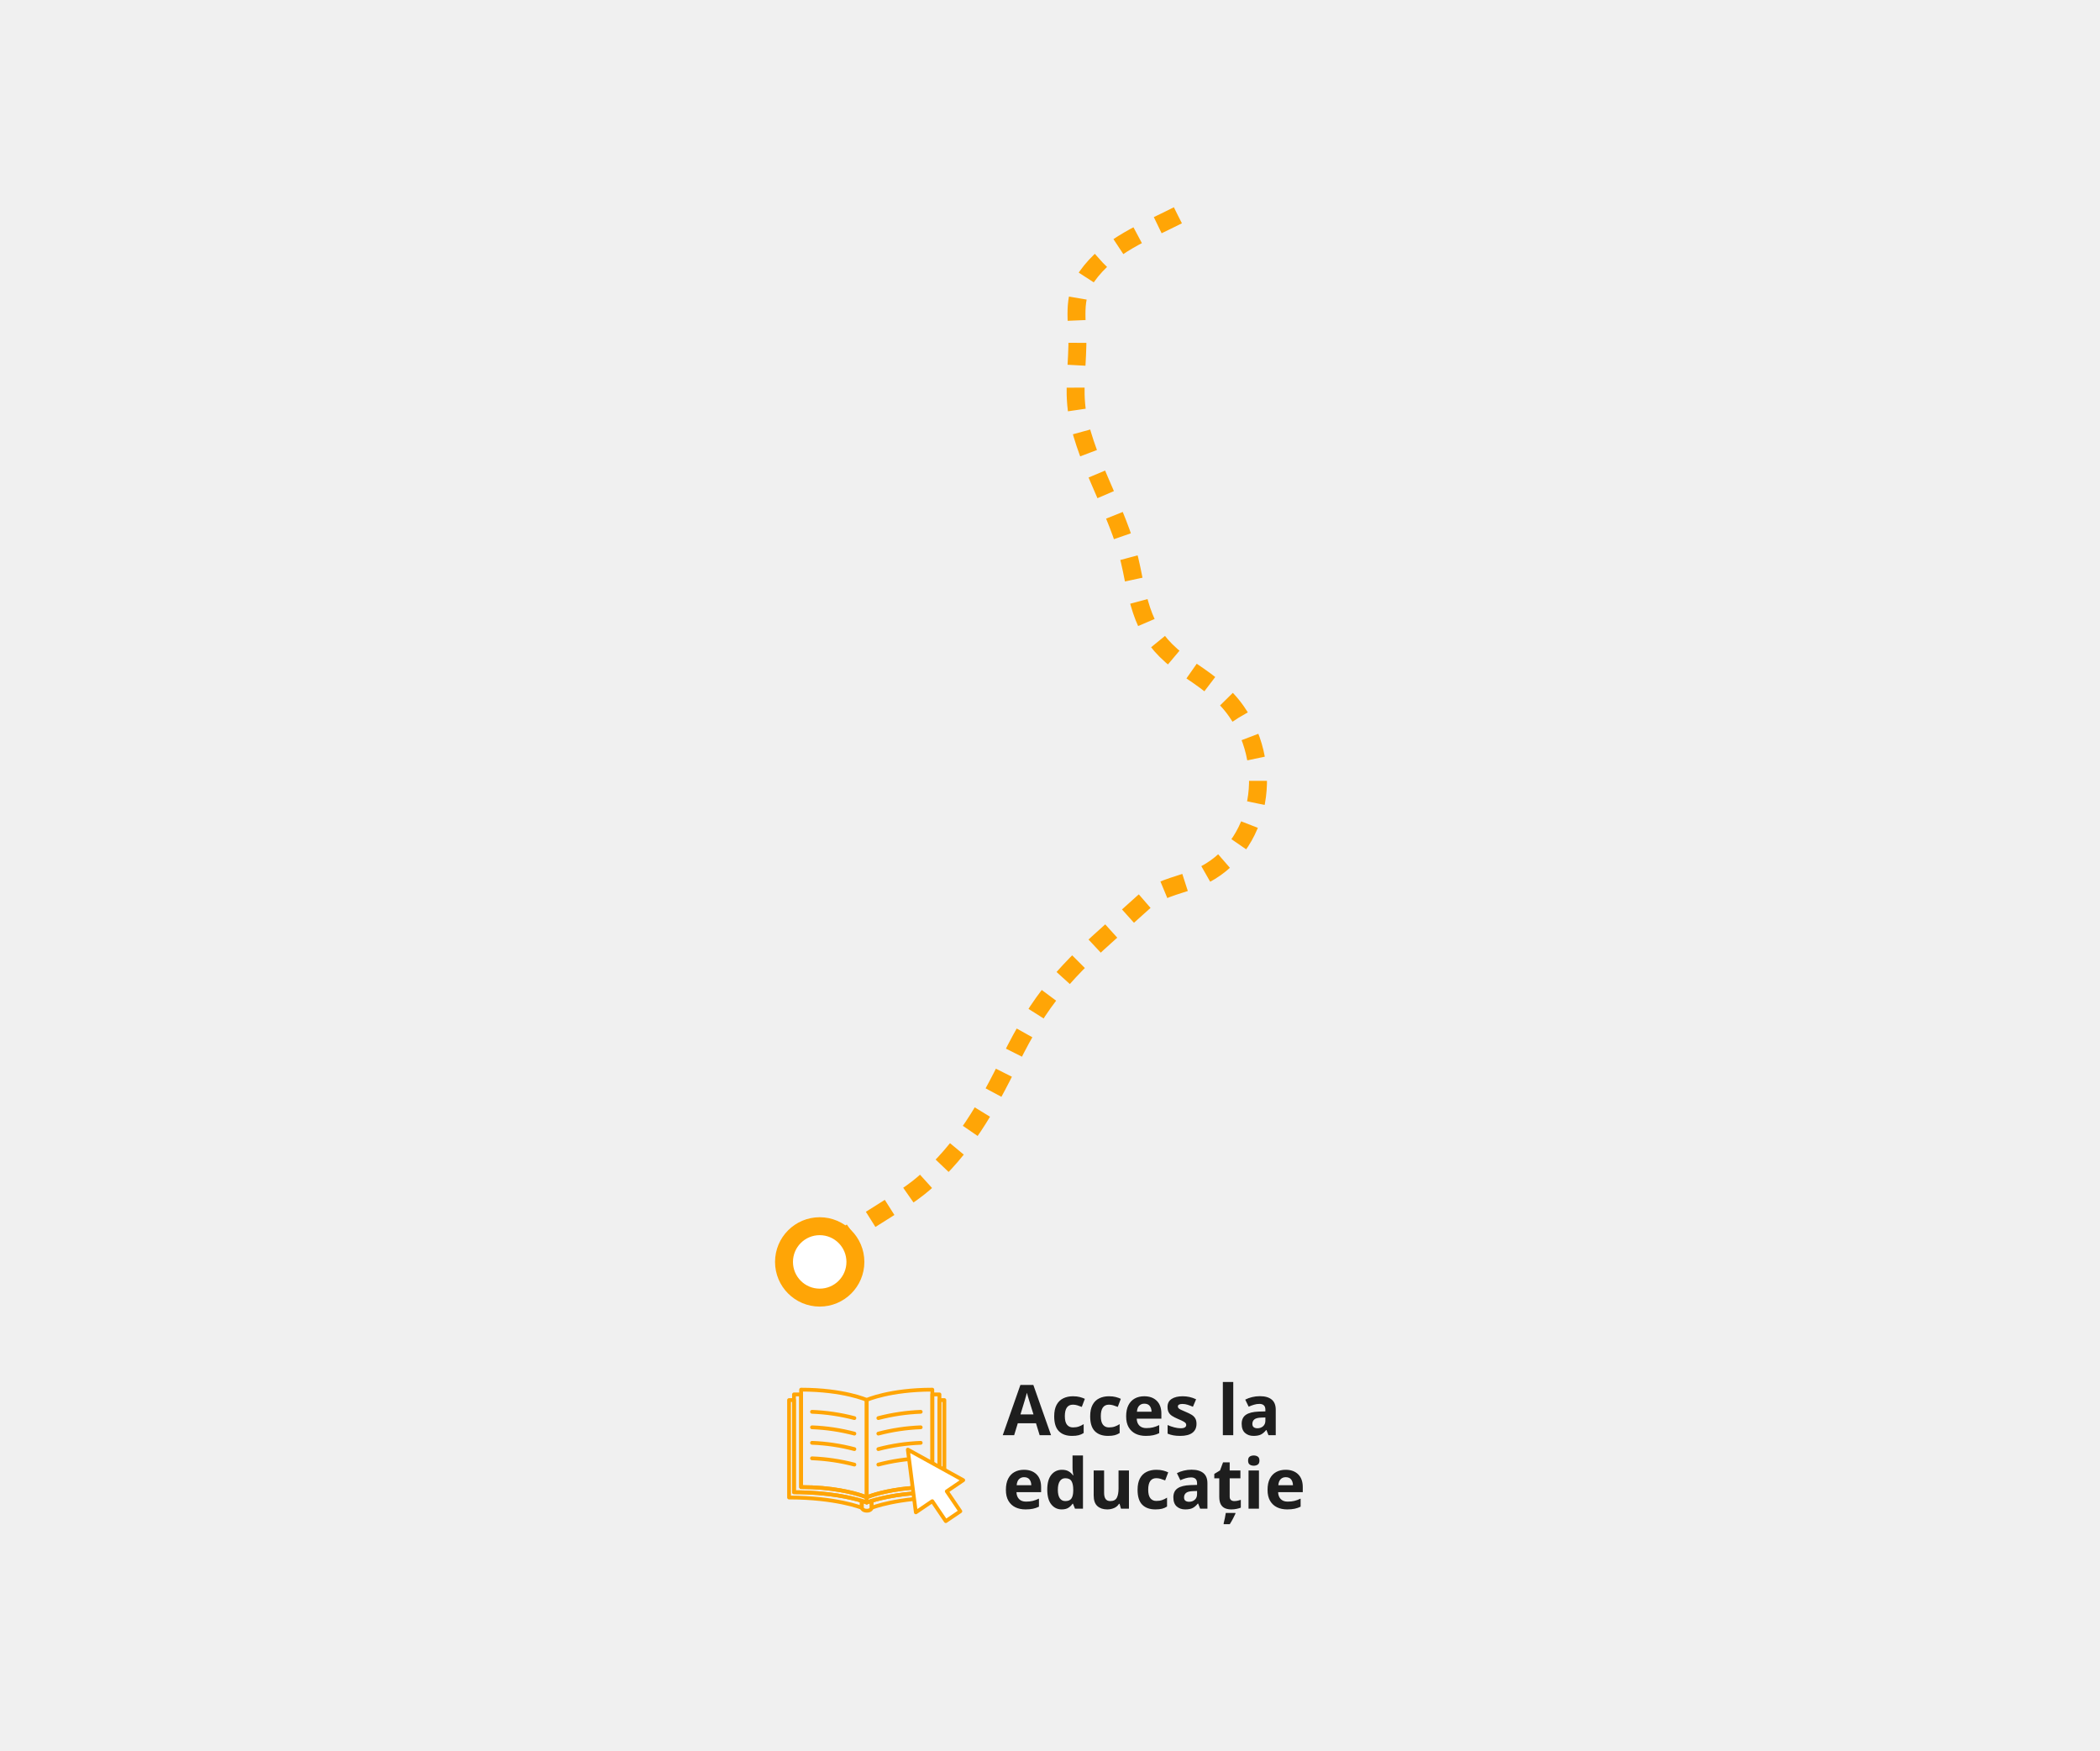
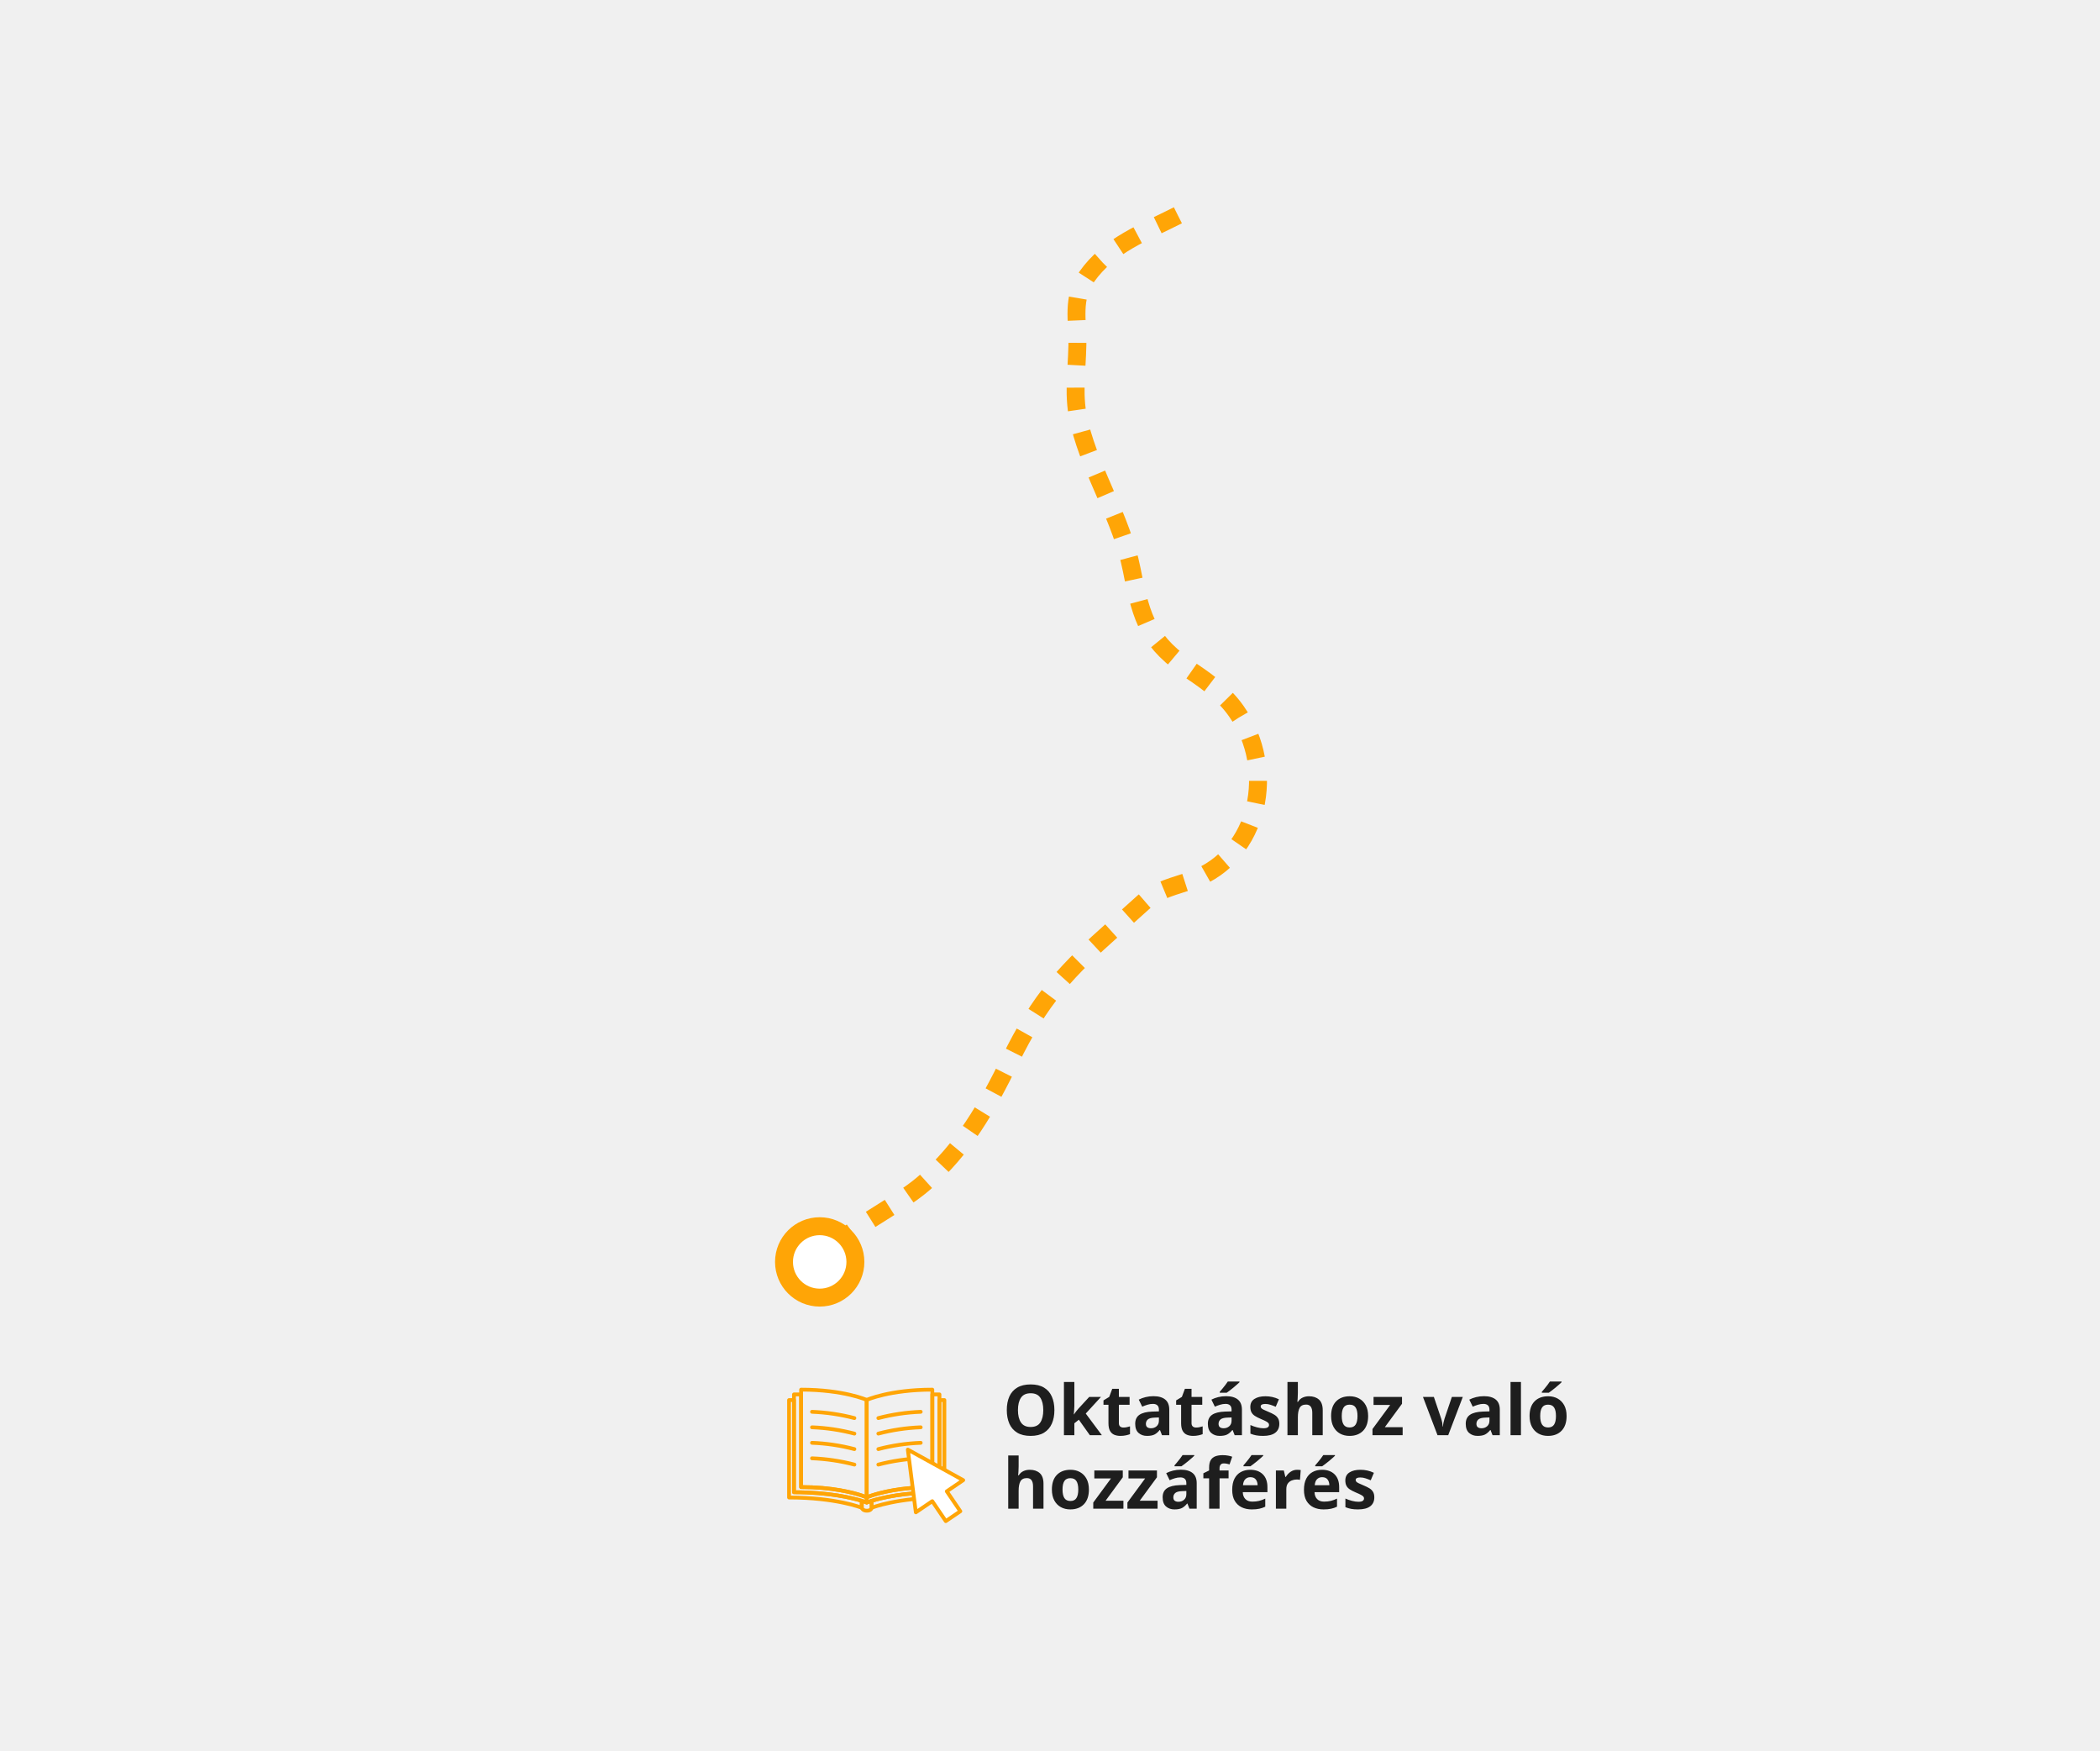
<svg xmlns="http://www.w3.org/2000/svg" viewBox="0 0 1200 1000" fill="none">
  <g id="segment-education-03-acces-la-educatie">
    <g id="Group 1154">
      <g id="Group 1134">
        <path id="Vector" d="M673.056 123C653.939 132.749 633.84 139.932 621.059 158.011C612.292 170.409 615.925 183.299 615.652 197.117C615.324 213.175 612.866 226.612 616.935 242.697C624.145 271.235 640.94 296.305 646.675 325.362C652.464 354.801 656.615 366.954 681.248 383.613C691.08 390.249 699.791 396.776 706.51 406.361C729.613 439.351 719.809 488.617 681.576 502.627C671.062 506.477 661.558 507.952 653.202 515.599C629.443 537.282 606.913 554.432 589.626 582.916C585.338 589.962 581.324 597.363 577.5 605.146C563.9 632.783 550.847 656.023 528.016 675.904C511.548 690.242 481.59 702.804 467.881 720.883" stroke="#FFA506" stroke-width="10.246" stroke-miterlimit="10" stroke-linejoin="round" stroke-dasharray="12.81 12.81" />
        <path id="Vector_2" d="M468.4 741.31C479.667 741.31 488.8 732.177 488.8 720.91C488.8 709.644 479.667 700.51 468.4 700.51C457.133 700.51 448 709.644 448 720.91C448 732.177 457.133 741.31 468.4 741.31Z" fill="white" stroke="#FFA506" stroke-width="10.246" stroke-miterlimit="10" stroke-linecap="round" stroke-linejoin="round" />
      </g>
      <g id="icon-acces-la-educatie 1">
        <path id="Vector_3" d="M495.259 799.755V855.423C495.259 855.423 494.303 855.003 492.442 854.366C487.414 852.69 475.546 849.539 457.778 849.539V793.889C482.1 793.889 495.259 799.755 495.259 799.755Z" stroke="#FFA506" stroke-width="2.167" stroke-linecap="round" stroke-linejoin="round" />
        <path id="Vector_4" d="M464.015 806.545C472.189 806.864 480.304 808.067 488.219 810.132" stroke="#FFA506" stroke-width="2.167" stroke-linecap="round" stroke-linejoin="round" />
        <path id="Vector_5" d="M464.015 815.395C472.19 815.709 480.307 816.918 488.219 818.998" stroke="#FFA506" stroke-width="2.167" stroke-linecap="round" stroke-linejoin="round" />
        <path id="Vector_6" d="M464.015 824.262C472.189 824.572 480.306 825.775 488.219 827.849" stroke="#FFA506" stroke-width="2.167" stroke-linecap="round" stroke-linejoin="round" />
        <path id="Vector_7" d="M464.015 833.112C472.189 833.432 480.304 834.634 488.219 836.699" stroke="#FFA506" stroke-width="2.167" stroke-linecap="round" stroke-linejoin="round" />
        <path id="Vector_8" d="M526.118 806.545C517.944 806.864 509.828 808.067 501.913 810.132" stroke="#FFA506" stroke-width="2.167" stroke-linecap="round" stroke-linejoin="round" />
        <path id="Vector_9" d="M526.118 815.395C517.942 815.709 509.826 816.918 501.913 818.998" stroke="#FFA506" stroke-width="2.167" stroke-linecap="round" stroke-linejoin="round" />
        <path id="Vector_10" d="M526.118 824.262C517.943 824.572 509.827 825.775 501.913 827.849" stroke="#FFA506" stroke-width="2.167" stroke-linecap="round" stroke-linejoin="round" />
        <path id="Vector_11" d="M526.118 833.112C517.944 833.432 509.828 834.634 501.913 836.699" stroke="#FFA506" stroke-width="2.167" stroke-linecap="round" stroke-linejoin="round" />
        <path id="Vector_12" d="M492.442 857.4V861.373C492.442 861.373 477.859 855.506 450.889 855.506V799.839C451.844 799.839 452.783 799.839 453.705 799.839V852.489C473.719 852.489 486.978 855.741 492.442 857.4Z" stroke="#FFA506" stroke-width="2.167" stroke-linecap="round" stroke-linejoin="round" />
        <path id="Vector_13" d="M495.259 855.424V858.374C495.259 858.374 494.321 857.988 492.443 857.402C486.979 855.726 473.787 852.49 453.706 852.49V796.605C455.097 796.605 456.455 796.605 457.779 796.605V849.54C475.547 849.54 487.348 852.675 492.443 854.368C494.304 855.005 495.259 855.424 495.259 855.424Z" stroke="#FFA506" stroke-width="2.167" stroke-linecap="round" stroke-linejoin="round" />
        <path id="Vector_14" d="M532.756 793.889V849.539C514.988 849.539 503.187 852.674 498.092 854.366C496.231 855.003 495.259 855.423 495.259 855.423V799.755C495.259 799.755 508.417 793.889 532.756 793.889Z" stroke="#FFA506" stroke-width="2.167" stroke-linecap="round" stroke-linejoin="round" />
        <path id="Vector_15" d="M539.645 799.839V855.506C512.675 855.506 498.092 861.373 498.092 861.373V857.4C503.556 855.724 516.748 852.489 536.829 852.489V799.956C537.751 799.839 538.69 799.839 539.645 799.839Z" stroke="#FFA506" stroke-width="2.167" stroke-linecap="round" stroke-linejoin="round" />
        <path id="Vector_16" d="M536.829 796.605V852.49C516.714 852.49 503.556 855.742 498.092 857.402C496.214 857.988 495.259 858.374 495.259 858.374V855.424C495.259 855.424 496.231 855.005 498.092 854.368C503.12 852.691 514.988 849.54 532.756 849.54V796.605C534.063 796.605 535.437 796.605 536.829 796.605Z" stroke="#FFA506" stroke-width="2.167" stroke-linecap="round" stroke-linejoin="round" />
        <path id="Vector_17" d="M498.091 857.402V861.375C498.091 861.375 497.89 863.051 495.359 863.051C492.828 863.051 492.442 861.375 492.442 861.375V857.402C494.32 857.989 495.258 858.374 495.258 858.374C495.258 858.374 496.214 857.989 498.091 857.402Z" stroke="#FFA506" stroke-width="2.167" stroke-linecap="round" stroke-linejoin="round" />
        <path id="Vector_18" d="M518.76 828.135L550.407 845.601L541.02 851.971L548.764 863.369L544.607 866.185L540.45 869.001L532.723 857.603L523.336 863.973L518.76 828.135Z" fill="white" stroke="#FFA506" stroke-width="2.167" stroke-linecap="round" stroke-linejoin="round" />
      </g>
-       <text id="Acces la educaÈie" fill="#1E1E1E" xml:space="preserve" style="white-space: pre" font-family="Titillium Web" font-size="40" font-weight="600" letter-spacing="0px">
-         <tspan x="573" y="819.9">Acces la </tspan>
-         <tspan x="573" y="861.9">educație</tspan>
+       <text id="Oktatáshoz való hozzáférés" fill="#1E1E1E" xml:space="preserve" style="white-space: pre" font-family="Titillium Web" font-size="40" font-weight="600" letter-spacing="0px">
+         <tspan x="573" y="819.9">Oktatáshoz való</tspan>
+         <tspan x="573" y="861.9">hozzáférés</tspan>
      </text>
    </g>
  </g>
</svg>
